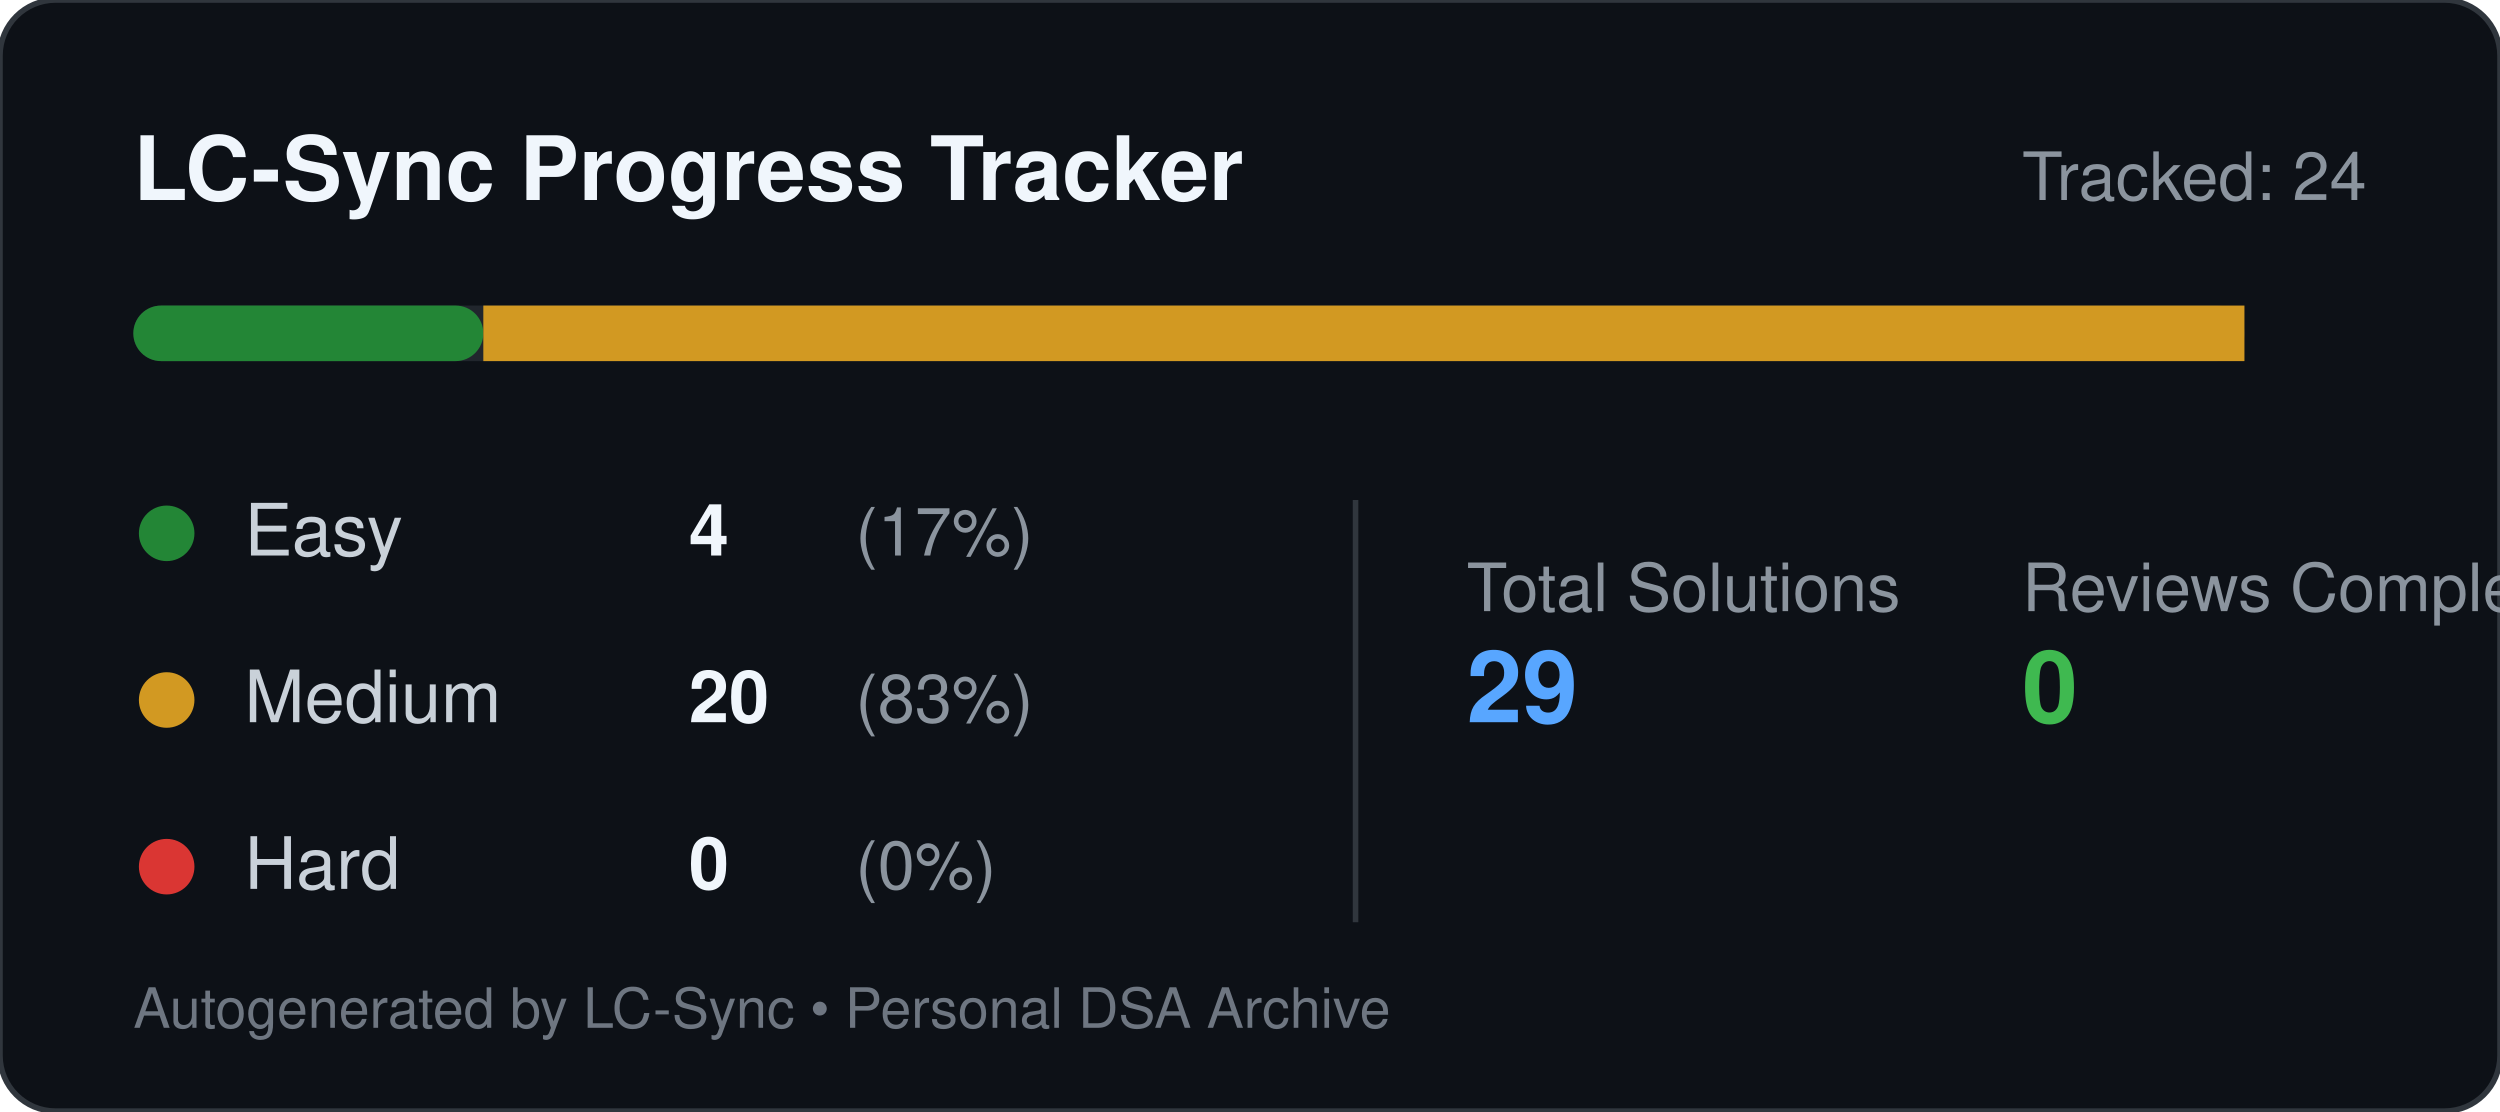
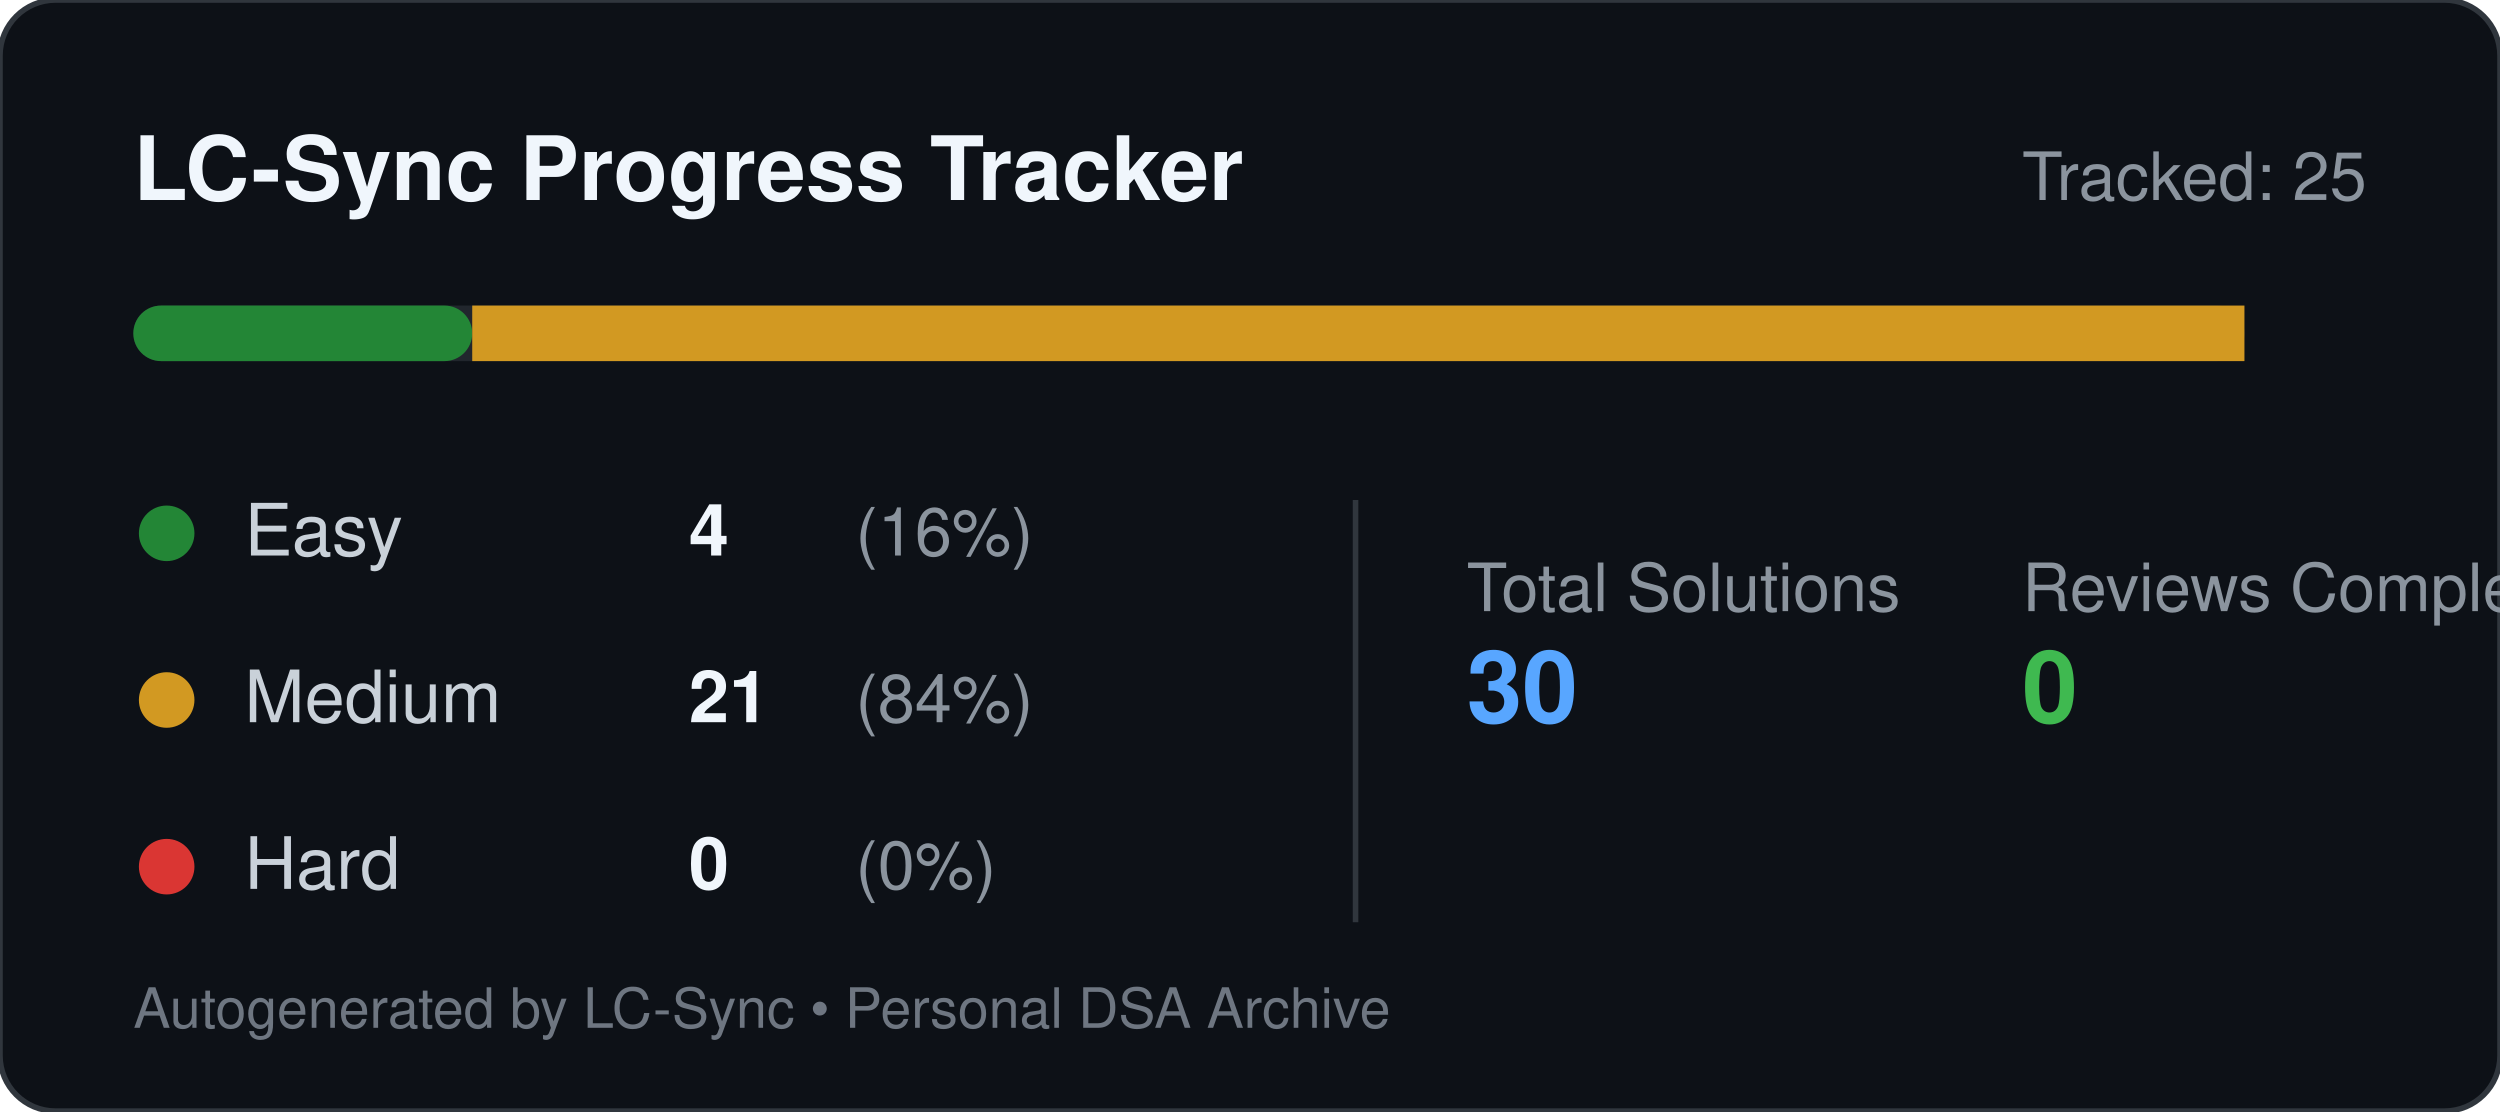
<svg xmlns="http://www.w3.org/2000/svg" width="450" height="200" viewBox="0 0 450 200" fill="none">
  <rect width="450" height="200" rx="10" fill="#0d1117" stroke="#30363d" stroke-width="1" />
  <text x="24" y="36" fill="#f0f6fc" font-family="-apple-system, BlinkMacSystemFont, 'Segoe UI', Helvetica, Arial, sans-serif" font-size="16" font-weight="600">LC-Sync Progress Tracker</text>
-   <text x="426" y="36" text-anchor="end" fill="#8b949e" font-family="-apple-system, BlinkMacSystemFont, 'Segoe UI', Helvetica, Arial, sans-serif" font-size="12">Tracked: 24</text>
+   <text x="426" y="36" text-anchor="end" fill="#8b949e" font-family="-apple-system, BlinkMacSystemFont, 'Segoe UI', Helvetica, Arial, sans-serif" font-size="12">Tracked: 25</text>
  <g transform="translate(24, 55)">
    <rect width="380" height="10" rx="5" fill="#21262d" />
-     <rect x="0" y="0" width="63" height="10" rx="5" fill="#238636" />
-     <rect x="63" y="0" width="317" height="10" fill="#d29922" />
+     <rect x="0" y="0" width="61" height="10" rx="5" fill="#238636" />
+     <rect x="61" y="0" width="319" height="10" fill="#d29922" />
    <rect x="380" y="0" width="0" height="10" rx="5" fill="#da3633" />
  </g>
  <g transform="translate(24, 90)" font-family="-apple-system, BlinkMacSystemFont, 'Segoe UI', Helvetica, Arial, sans-serif">
    <circle cx="6" cy="6" r="5" fill="#238636" />
    <text x="20" y="10" fill="#c9d1d9" font-size="13">Easy</text>
    <text x="100" y="10" fill="#f0f6fc" font-size="13" font-weight="600">4</text>
-     <text x="130" y="10" fill="#8b949e" font-size="12">(17%)</text>
+     <text x="130" y="10" fill="#8b949e" font-size="12">(16%)</text>
    <circle cx="6" cy="36" r="5" fill="#d29922" />
    <text x="20" y="40" fill="#c9d1d9" font-size="13">Medium</text>
-     <text x="100" y="40" fill="#f0f6fc" font-size="13" font-weight="600">20</text>
-     <text x="130" y="40" fill="#8b949e" font-size="12">(83%)</text>
+     <text x="100" y="40" fill="#f0f6fc" font-size="13" font-weight="600">21</text>
+     <text x="130" y="40" fill="#8b949e" font-size="12">(84%)</text>
    <circle cx="6" cy="66" r="5" fill="#da3633" />
    <text x="20" y="70" fill="#c9d1d9" font-size="13">Hard</text>
    <text x="100" y="70" fill="#f0f6fc" font-size="13" font-weight="600">0</text>
    <text x="130" y="70" fill="#8b949e" font-size="12">(0%)</text>
    <line x1="220" y1="0" x2="220" y2="76" stroke="#30363d" stroke-width="1" />
    <text x="240" y="20" fill="#8b949e" font-size="12">Total Solutions</text>
-     <text x="240" y="40" fill="#58a6ff" font-size="18" font-weight="600">29</text>
+     <text x="240" y="40" fill="#58a6ff" font-size="18" font-weight="600">30</text>
    <text x="340" y="20" fill="#8b949e" font-size="12">Reviews Completed</text>
    <text x="340" y="40" fill="#3fb950" font-size="18" font-weight="600">0</text>
  </g>
  <text x="24" y="185" fill="#6e7681" font-family="-apple-system, BlinkMacSystemFont, 'Segoe UI', Helvetica, Arial, sans-serif" font-size="10">Autogenerated by LC-Sync • Personal DSA Archive</text>
</svg>
